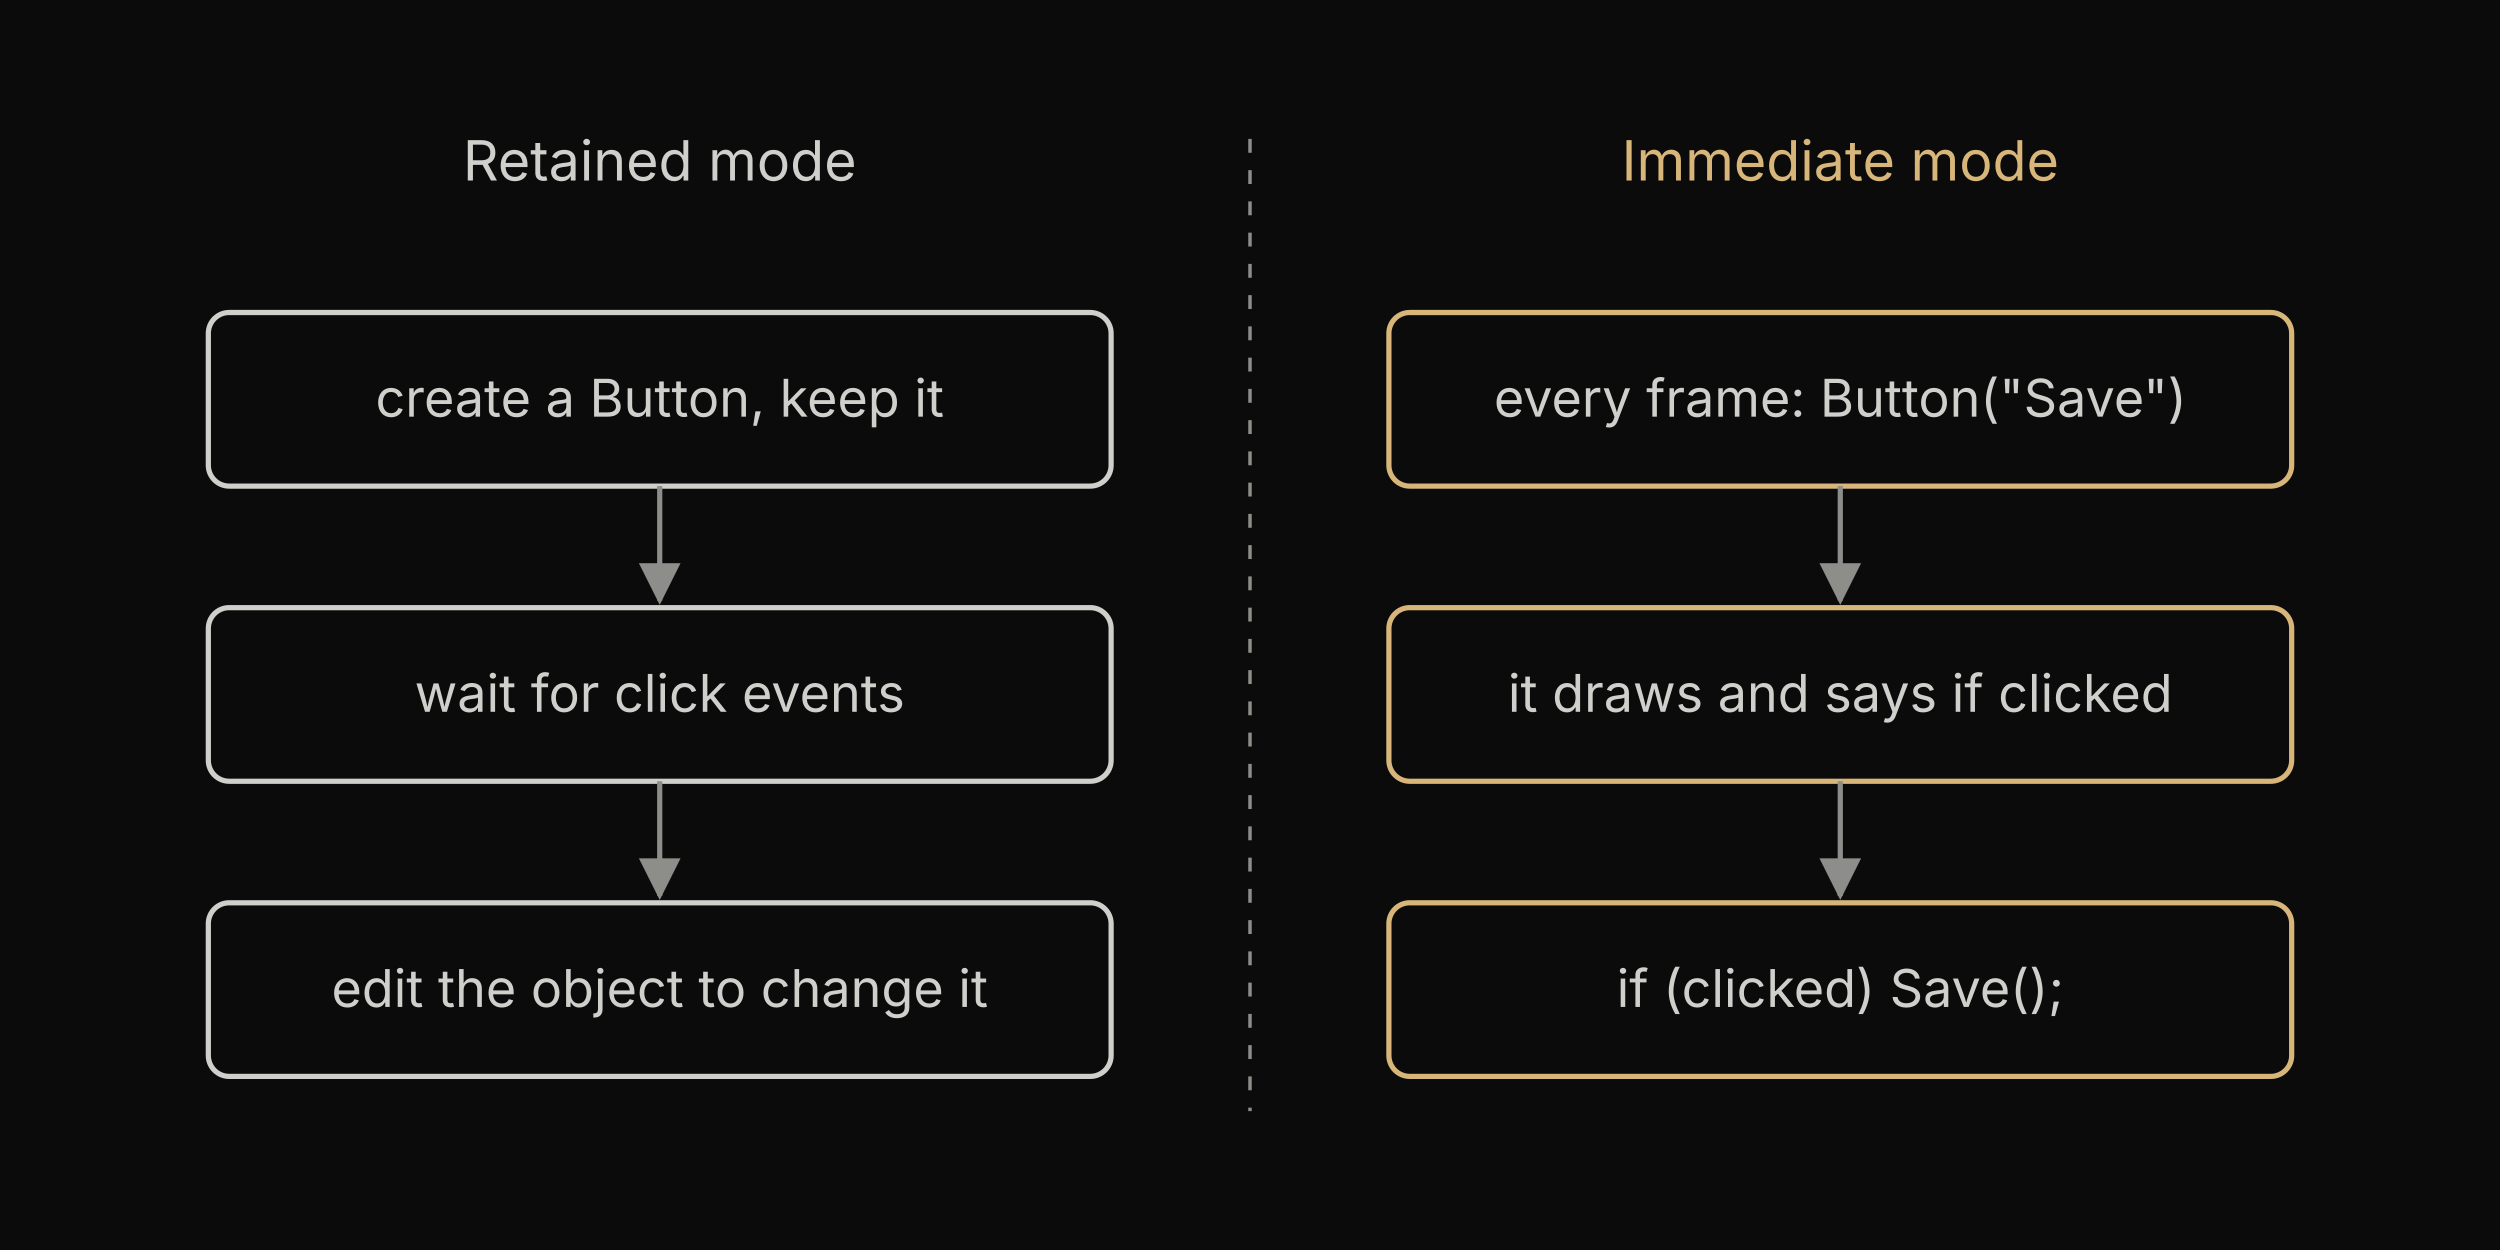
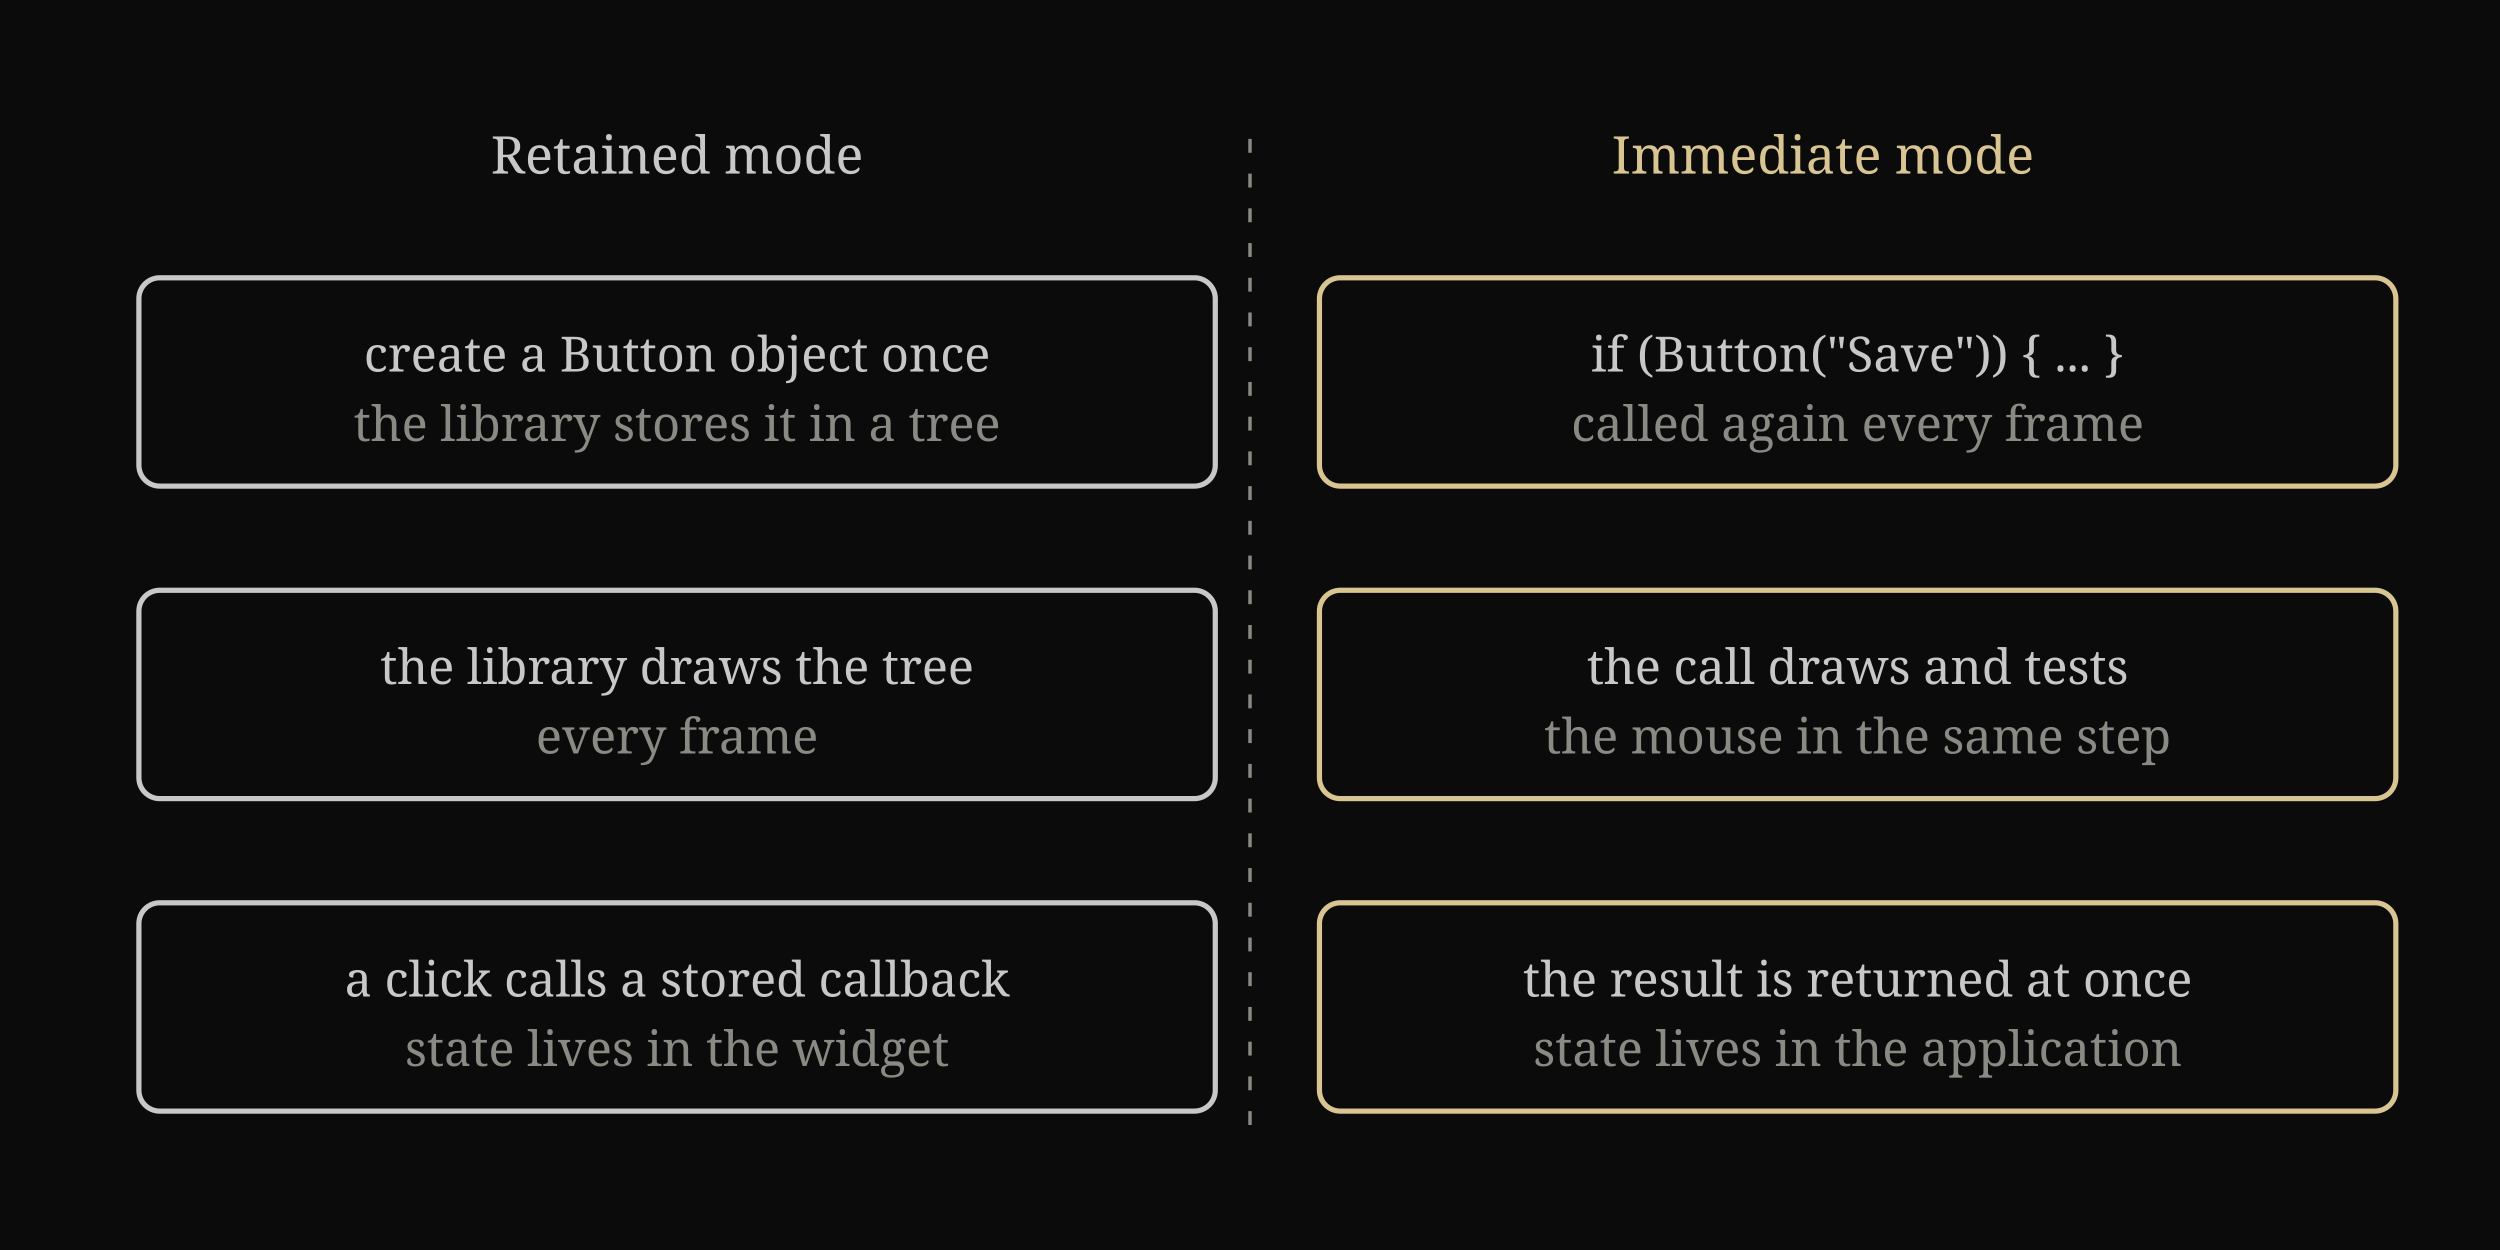
- <svg xmlns="http://www.w3.org/2000/svg" viewBox="0 0 720 360" width="720" height="360" font-family="Inter, sans-serif" font-size="15" role="img">
-   <defs>
-     <marker id="a" viewBox="0 0 10 10" refX="9" refY="5" markerWidth="8" markerHeight="8" orient="auto">
-       <path d="M0,0 L10,5 L0,10 z" fill="#8d8d89" />
-     </marker>
-   </defs>
+ <svg xmlns="http://www.w3.org/2000/svg" viewBox="0 0 720 360" width="720" height="360" font-family="Georgia, serif" font-size="15" role="img">
  <rect width="720" height="360" fill="#0b0b0b" />
-   <line x1="360" y1="40" x2="360" y2="320" stroke="#8d8d89" stroke-dasharray="4 5" />
-   <g text-anchor="middle">
-     <text x="190" y="52" fill="#cfcfcb" font-size="16">Retained mode</text>
-     <text x="530" y="52" fill="#d8b67a" font-size="16">Immediate mode</text>
+   <line x1="360" y1="40" x2="360" y2="330" stroke="#8a8a84" stroke-width="1" stroke-dasharray="4 6" />
+   <text x="195" y="50" text-anchor="middle" fill="#c8c8c8">Retained mode</text>
+   <text x="525" y="50" text-anchor="middle" fill="#d9c591">Immediate mode</text>
+   <g fill="none" stroke="#c8c8c8" stroke-width="1.5">
+     <rect x="40" y="80" width="310" height="60" rx="6" />
+     <rect x="40" y="170" width="310" height="60" rx="6" />
+     <rect x="40" y="260" width="310" height="60" rx="6" />
  </g>
-   <g fill="none" stroke="#cfcfcb" stroke-width="1.5">
-     <rect x="60" y="90" width="260" height="50" rx="6" />
-     <rect x="60" y="175" width="260" height="50" rx="6" />
-     <rect x="60" y="260" width="260" height="50" rx="6" />
+   <g fill="none" stroke="#d9c591" stroke-width="1.5">
+     <rect x="380" y="80" width="310" height="60" rx="6" />
+     <rect x="380" y="170" width="310" height="60" rx="6" />
+     <rect x="380" y="260" width="310" height="60" rx="6" />
  </g>
-   <g fill="none" stroke="#d8b67a" stroke-width="1.5">
-     <rect x="400" y="90" width="260" height="50" rx="6" />
-     <rect x="400" y="175" width="260" height="50" rx="6" />
-     <rect x="400" y="260" width="260" height="50" rx="6" />
-   </g>
-   <g fill="#cfcfcb" text-anchor="middle">
-     <text x="190" y="120">create a Button, keep it</text>
-     <text x="190" y="205">wait for click events</text>
-     <text x="190" y="290">edit the object to change it</text>
-     <text x="530" y="120">every frame: Button("Save")</text>
-     <text x="530" y="205">it draws and says if clicked</text>
-     <text x="530" y="290">if (clicked) Save();</text>
-   </g>
-   <g stroke="#8d8d89" stroke-width="1.5" fill="none" marker-end="url(#a)">
-     <line x1="190" y1="140" x2="190" y2="173" />
-     <line x1="190" y1="225" x2="190" y2="258" />
-     <line x1="530" y1="140" x2="530" y2="173" />
-     <line x1="530" y1="225" x2="530" y2="258" />
+   <g fill="#c8c8c8" text-anchor="middle" font-size="14">
+     <text x="195" y="107">create a Button object once</text>
+     <text x="195" y="127" fill="#8a8a84">the library stores it in a tree</text>
+     <text x="195" y="197">the library draws the tree</text>
+     <text x="195" y="217" fill="#8a8a84">every frame</text>
+     <text x="195" y="287">a click calls a stored callback</text>
+     <text x="195" y="307" fill="#8a8a84">state lives in the widget</text>
+     <text x="535" y="107">if (Button("Save")) { ... }</text>
+     <text x="535" y="127" fill="#8a8a84">called again every frame</text>
+     <text x="535" y="197">the call draws and tests</text>
+     <text x="535" y="217" fill="#8a8a84">the mouse in the same step</text>
+     <text x="535" y="287">the result is returned at once</text>
+     <text x="535" y="307" fill="#8a8a84">state lives in the application</text>
  </g>
</svg>
